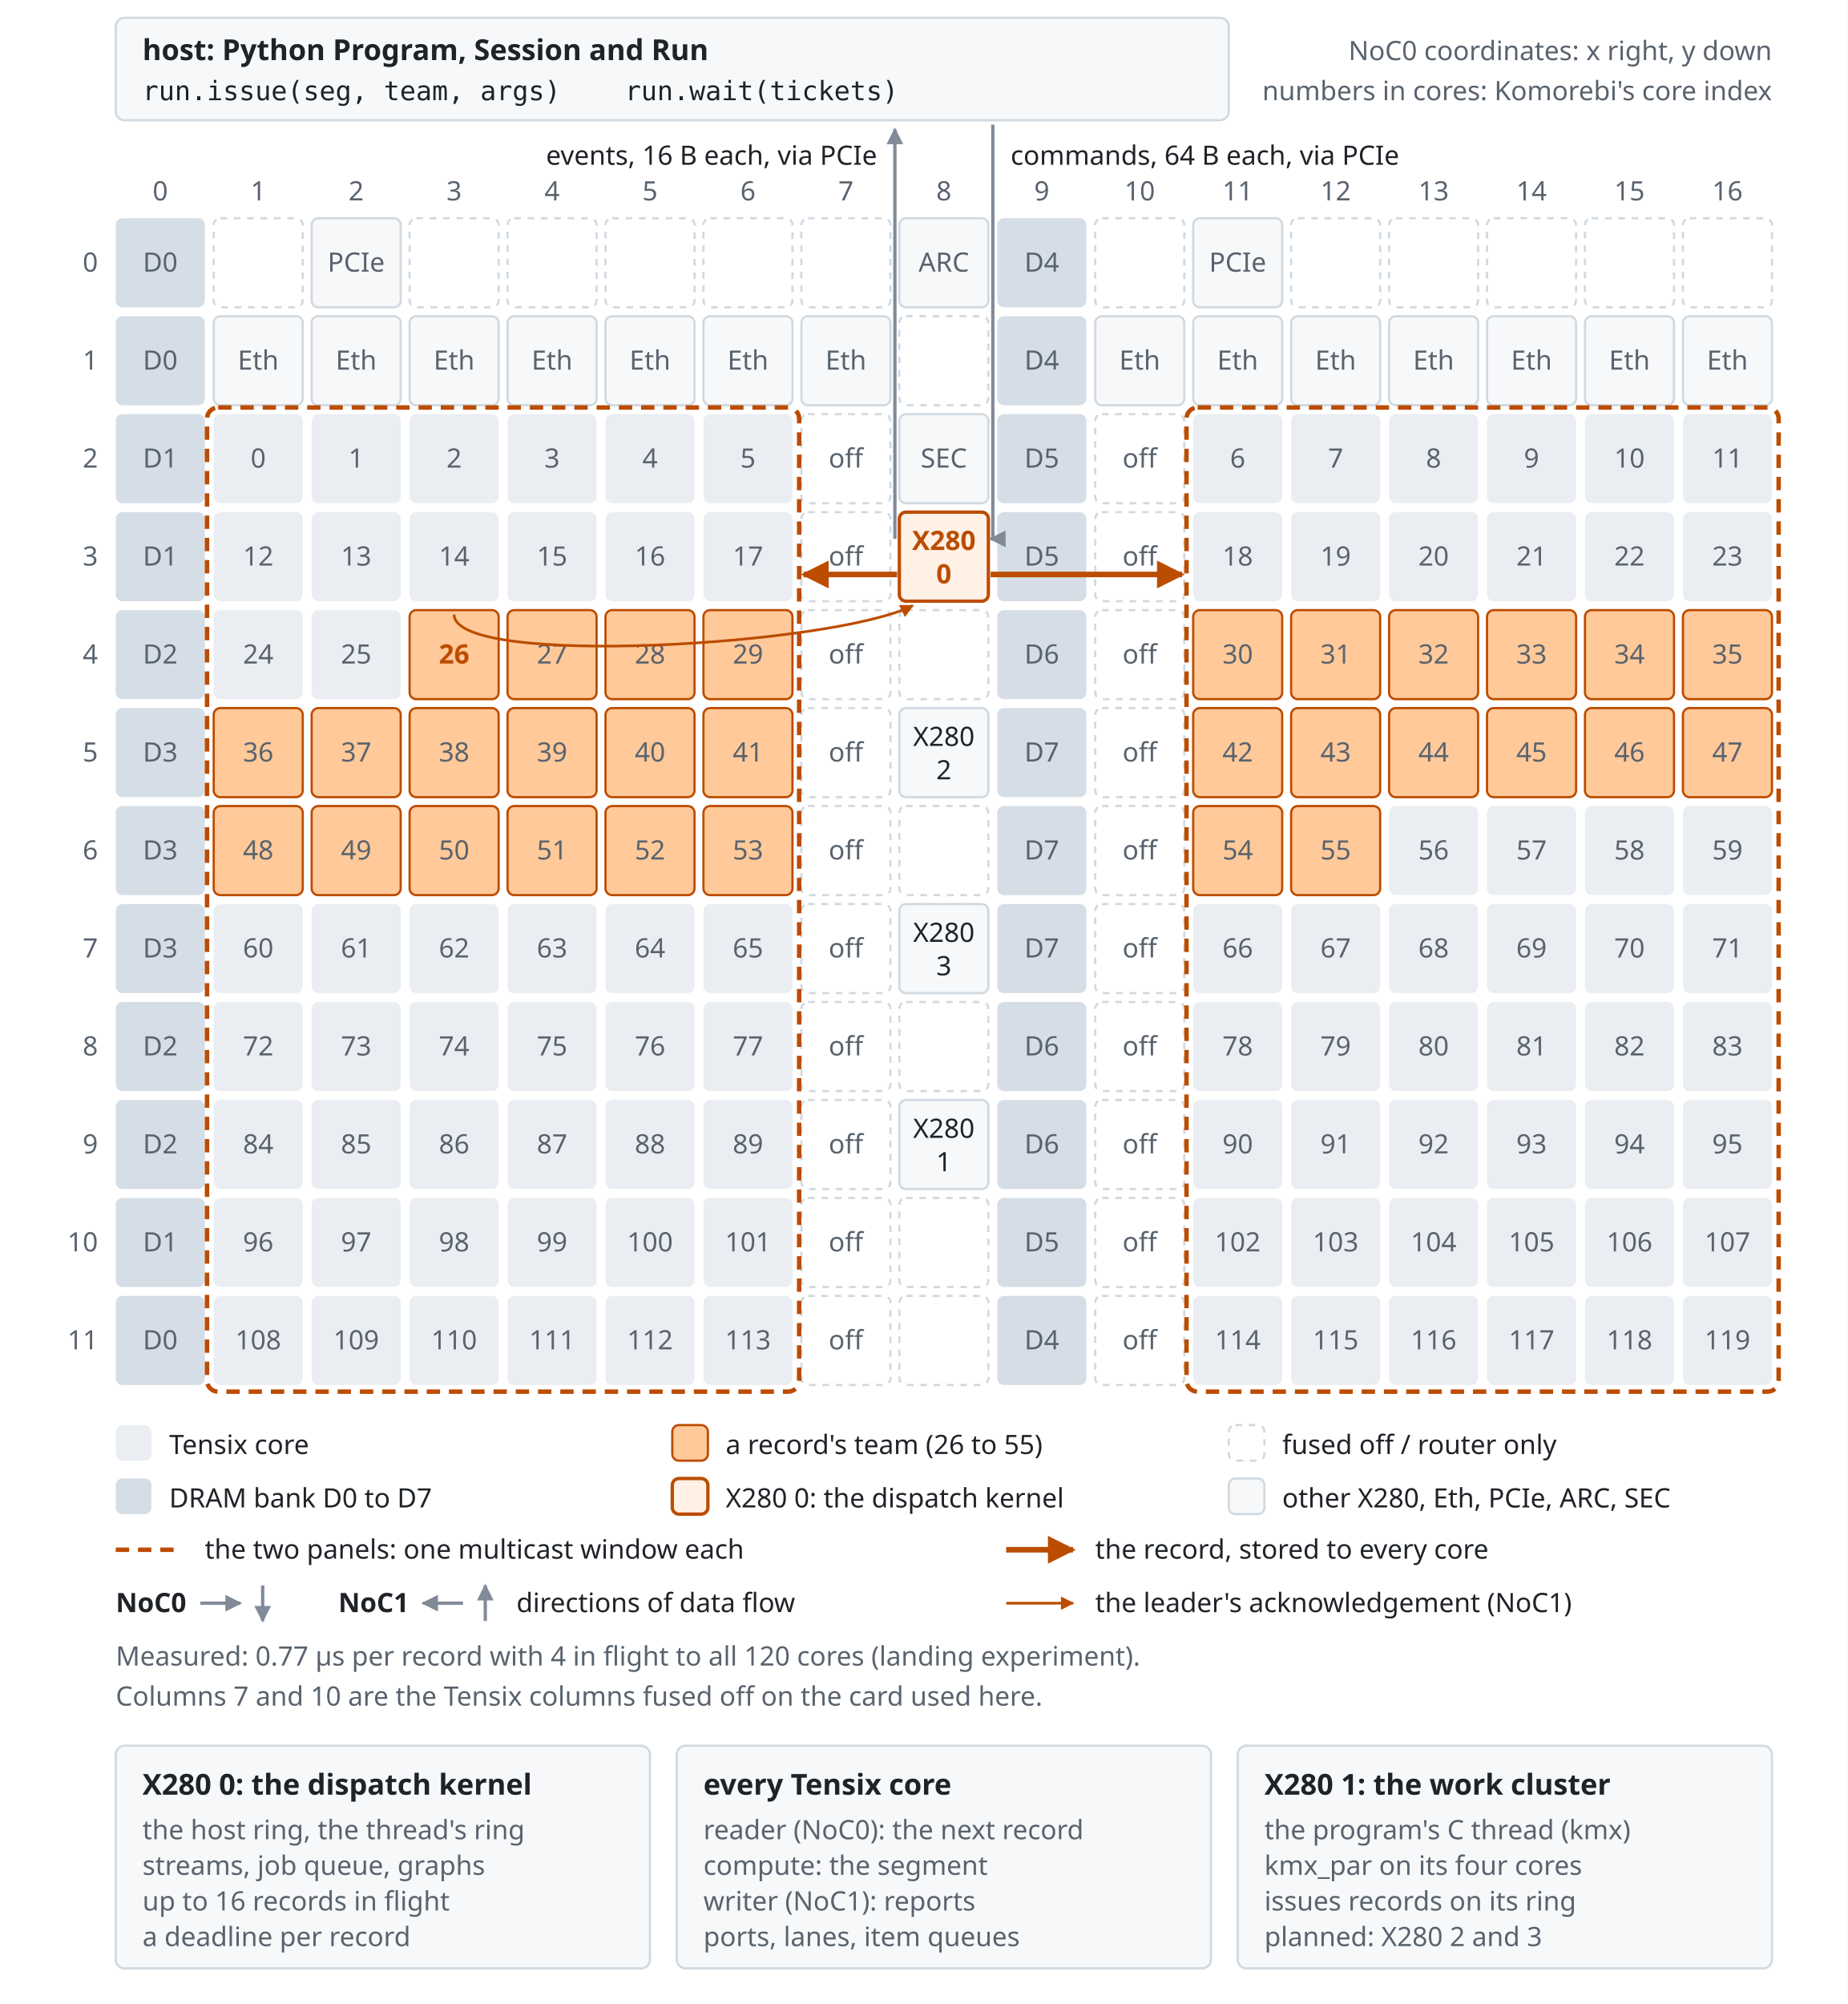
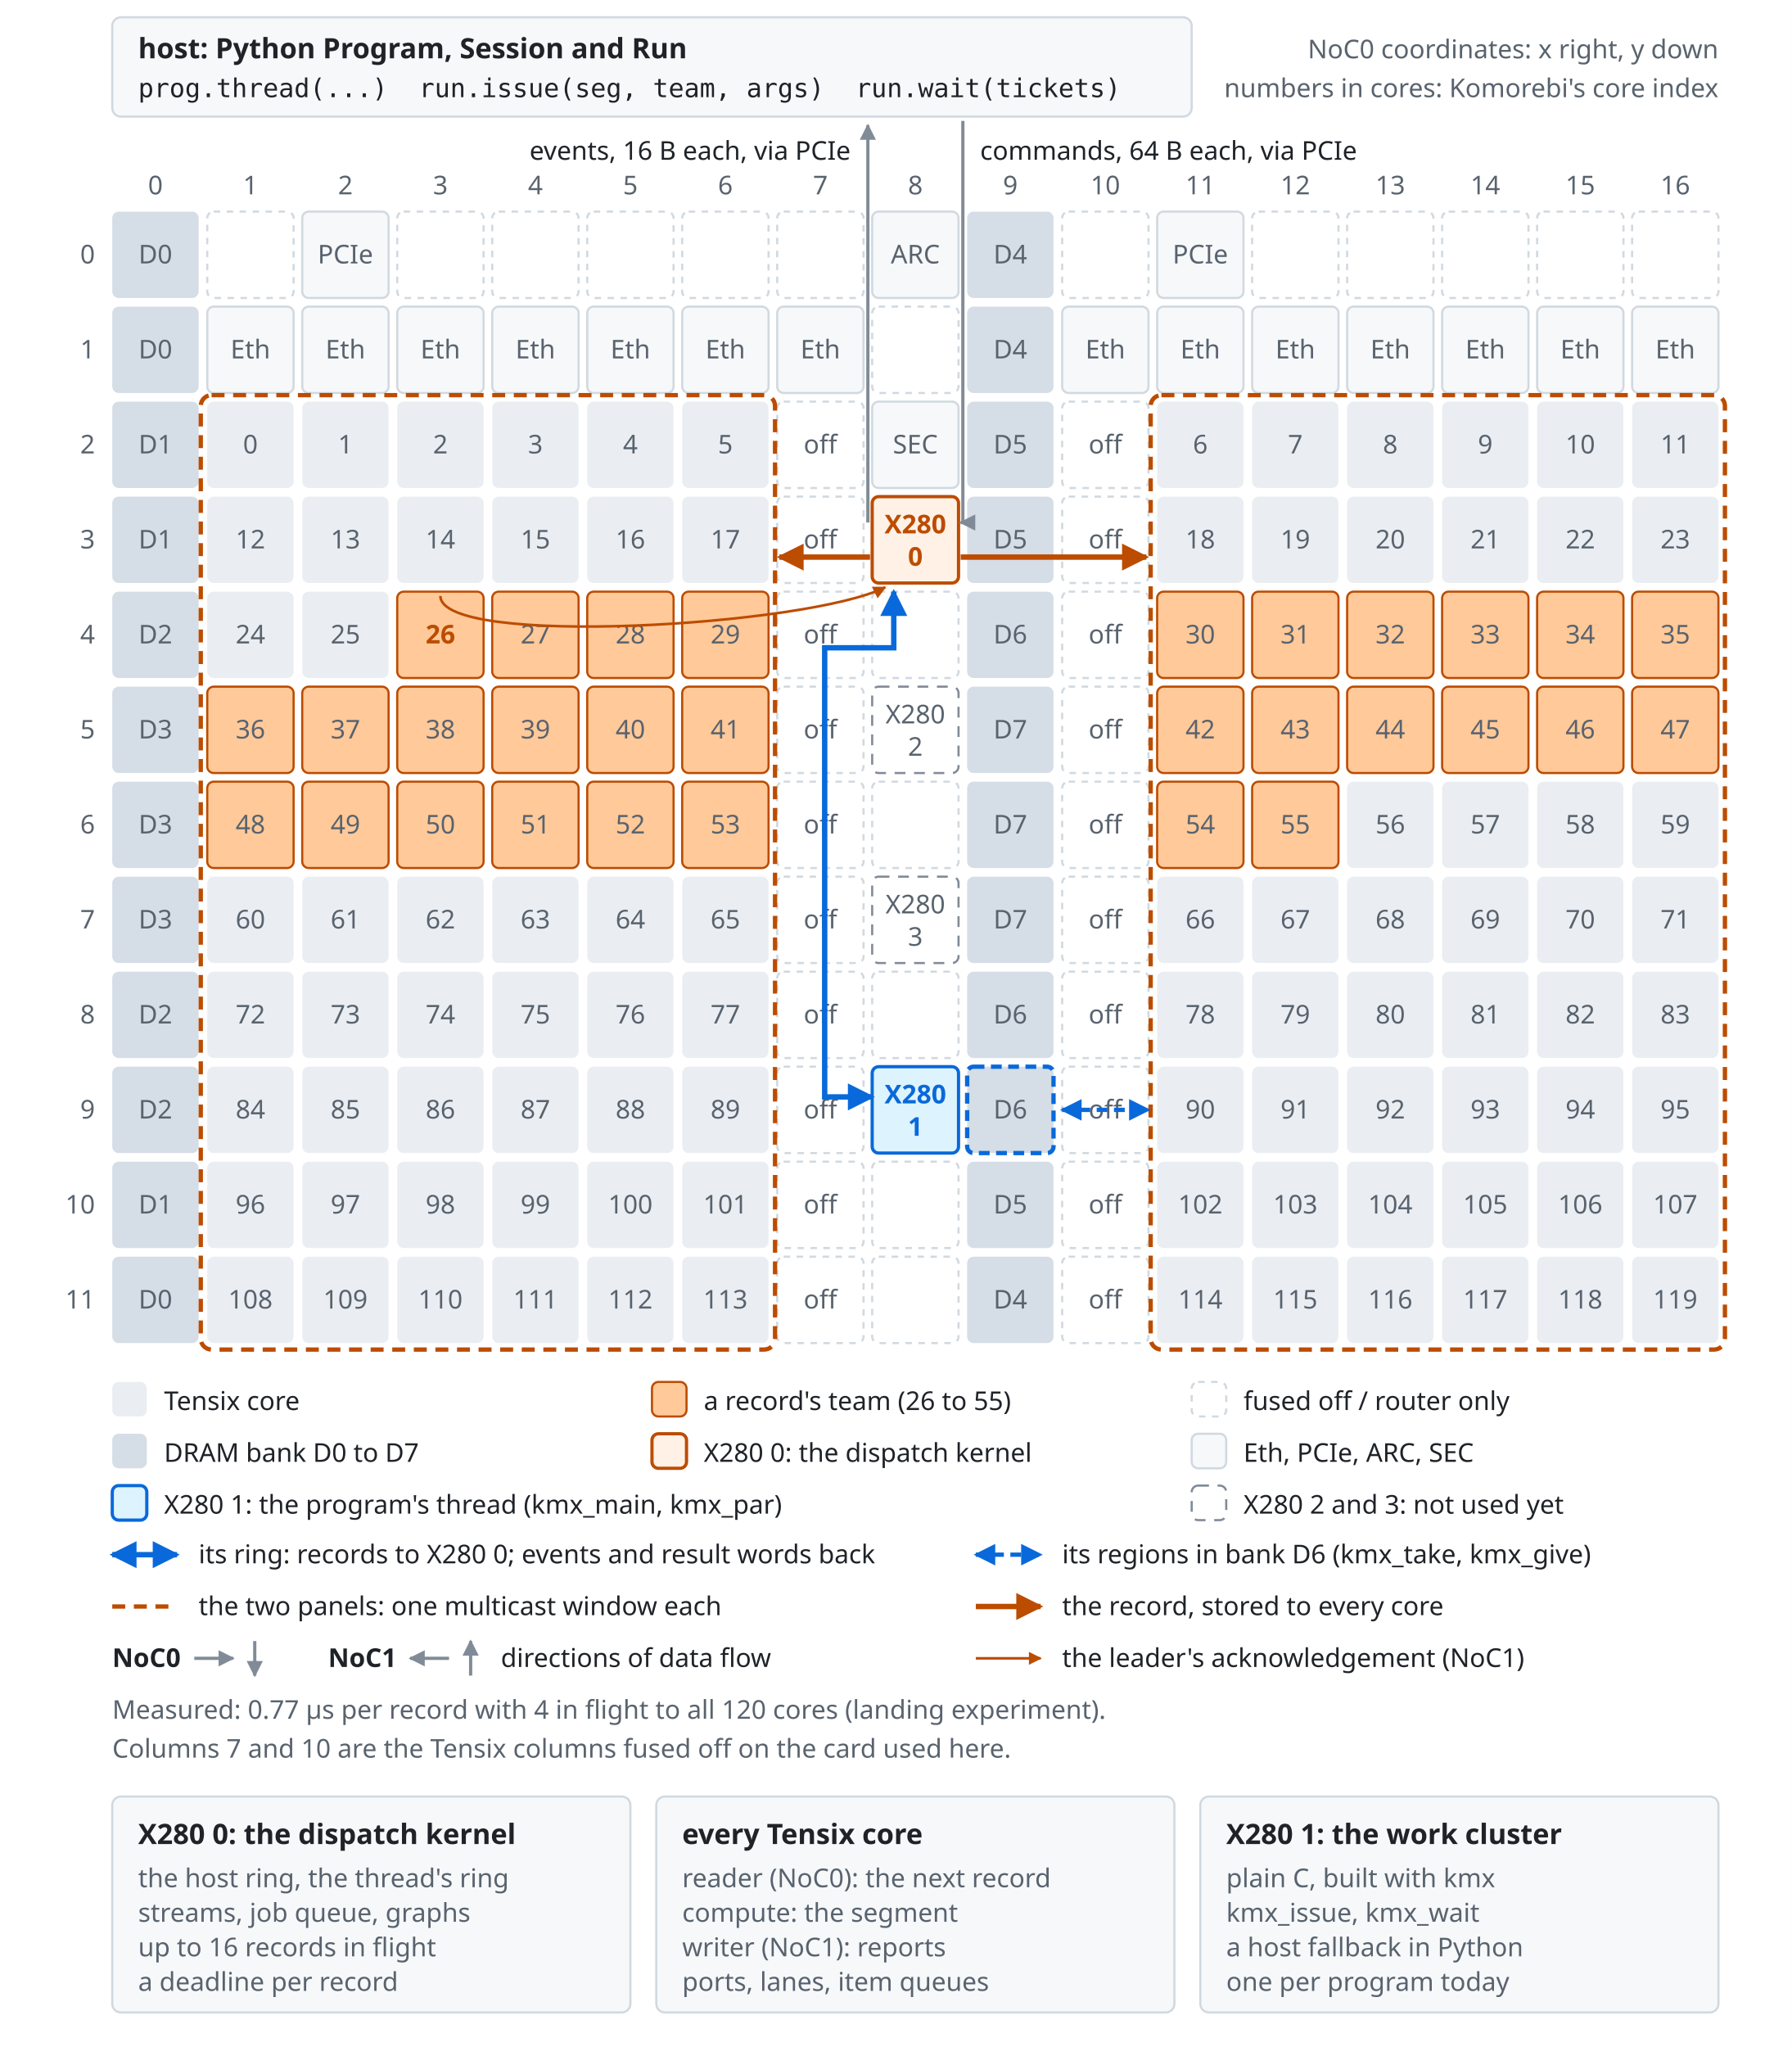
- <svg xmlns="http://www.w3.org/2000/svg" width="830" height="900" viewBox="0 0 830 900" role="img">
+ <svg xmlns="http://www.w3.org/2000/svg" width="830" height="948" viewBox="0 0 830 948" role="img">
  <style>
  text { font-family: -apple-system, 'Segoe UI', 'Noto Sans', Helvetica, Arial, sans-serif; font-size: 13px; fill: #1f2328; }
  .mono { font-family: ui-monospace, SFMono-Regular, Menlo, Consolas, 'DejaVu Sans Mono', monospace; }
  .b { font-weight: 600; }
  .h { font-size: 14px; font-weight: 600; }
  .m { fill: #59636e; }
  .a { fill: #bc4c00; }
  .s { font-size: 12px; }
  .box { fill: #f6f8fa; stroke: #d1d9e0; stroke-width: 1; }
  .plan { fill: none; stroke: #818b98; stroke-width: 1; stroke-dasharray: 5 4; }
  .dram { fill: #d5dde6; stroke: none; }
  .edge { fill: #f6f8fa; stroke: #d1d9e0; stroke-width: 1; }
  .off { fill: none; stroke: #d1d9e0; stroke-width: 1; stroke-dasharray: 3 3; }
  .hot { fill: #bc4c00; stroke: none; }
  .on { fill: #ffffff; }
  .cell { fill: #eaeef2; stroke: none; }
  .team { fill: #ffc999; stroke: #bc4c00; stroke-width: 1; }
  .abox { fill: #fff1e5; stroke: #bc4c00; stroke-width: 1.5; }
  .ln { stroke: #818b98; stroke-width: 1.5; fill: none; }
  .thin { stroke: #818b98; stroke-width: 1; fill: none; }
  .grid { stroke: #d1d9e0; stroke-width: 1; fill: none; }
  .al { stroke: #bc4c00; stroke-width: 2.5; fill: none; }
  .ad { stroke: #bc4c00; stroke-width: 2; fill: none; stroke-dasharray: 6 4; }
+   .wbox { fill: #ddf4ff; stroke: #0969da; stroke-width: 1.5; }
+   .w { fill: #0969da; }
+   .wl { stroke: #0969da; stroke-width: 2.5; fill: none; }
+   .wd { stroke: #0969da; stroke-width: 2; fill: none; stroke-dasharray: 5 3; }
  .athin { stroke: #bc4c00; stroke-width: 1.2; fill: none; }
</style>
  <defs>
    <marker id="ha" viewBox="0 0 10 10" refX="9" refY="5" markerWidth="5" markerHeight="5" orient="auto-start-reverse">
      <path d="M0,0 L10,5 L0,10 z" fill="#bc4c00" />
    </marker>
    <marker id="hl" viewBox="0 0 10 10" refX="9" refY="5" markerWidth="5" markerHeight="5" orient="auto-start-reverse">
      <path d="M0,0 L10,5 L0,10 z" fill="#818b98" />
    </marker>
+     <marker id="hw" viewBox="0 0 10 10" refX="9" refY="5" markerWidth="5" markerHeight="5" orient="auto-start-reverse">
+       <path d="M0,0 L10,5 L0,10 z" fill="#0969da" />
+     </marker>
  </defs>
-   <rect width="830" height="900" fill="#ffffff" />
+   <rect width="830" height="948" fill="#ffffff" />
  <rect x="52" y="8" width="500" height="46" rx="4" class="box" />
  <text x="64" y="27" class="b" xml:space="preserve">host: Python Program, Session and Run</text>
-   <text x="64" y="45" class="mono s" xml:space="preserve">run.issue(seg, team, args)    run.wait(tickets)</text>
+   <text x="64" y="45" class="mono s" xml:space="preserve">prog.thread(...)  run.issue(seg, team, args)  run.wait(tickets)</text>
  <text x="72" y="90" class="s m" text-anchor="middle" xml:space="preserve">0</text>
  <text x="116" y="90" class="s m" text-anchor="middle" xml:space="preserve">1</text>
  <text x="160" y="90" class="s m" text-anchor="middle" xml:space="preserve">2</text>
  <text x="204" y="90" class="s m" text-anchor="middle" xml:space="preserve">3</text>
  <text x="248" y="90" class="s m" text-anchor="middle" xml:space="preserve">4</text>
  <text x="292" y="90" class="s m" text-anchor="middle" xml:space="preserve">5</text>
  <text x="336" y="90" class="s m" text-anchor="middle" xml:space="preserve">6</text>
  <text x="380" y="90" class="s m" text-anchor="middle" xml:space="preserve">7</text>
  <text x="424" y="90" class="s m" text-anchor="middle" xml:space="preserve">8</text>
  <text x="468" y="90" class="s m" text-anchor="middle" xml:space="preserve">9</text>
  <text x="512" y="90" class="s m" text-anchor="middle" xml:space="preserve">10</text>
  <text x="556" y="90" class="s m" text-anchor="middle" xml:space="preserve">11</text>
  <text x="600" y="90" class="s m" text-anchor="middle" xml:space="preserve">12</text>
  <text x="644" y="90" class="s m" text-anchor="middle" xml:space="preserve">13</text>
  <text x="688" y="90" class="s m" text-anchor="middle" xml:space="preserve">14</text>
  <text x="732" y="90" class="s m" text-anchor="middle" xml:space="preserve">15</text>
  <text x="776" y="90" class="s m" text-anchor="middle" xml:space="preserve">16</text>
  <text x="44" y="122" class="s m" text-anchor="end" xml:space="preserve">0</text>
  <text x="44" y="166" class="s m" text-anchor="end" xml:space="preserve">1</text>
  <text x="44" y="210" class="s m" text-anchor="end" xml:space="preserve">2</text>
  <text x="44" y="254" class="s m" text-anchor="end" xml:space="preserve">3</text>
  <text x="44" y="298" class="s m" text-anchor="end" xml:space="preserve">4</text>
  <text x="44" y="342" class="s m" text-anchor="end" xml:space="preserve">5</text>
  <text x="44" y="386" class="s m" text-anchor="end" xml:space="preserve">6</text>
  <text x="44" y="430" class="s m" text-anchor="end" xml:space="preserve">7</text>
  <text x="44" y="474" class="s m" text-anchor="end" xml:space="preserve">8</text>
  <text x="44" y="518" class="s m" text-anchor="end" xml:space="preserve">9</text>
  <text x="44" y="562" class="s m" text-anchor="end" xml:space="preserve">10</text>
  <text x="44" y="606" class="s m" text-anchor="end" xml:space="preserve">11</text>
  <text x="796" y="27" class="s m" text-anchor="end" xml:space="preserve">NoC0 coordinates: x right, y down</text>
  <text x="796" y="45" class="s m" text-anchor="end" xml:space="preserve">numbers in cores: Komorebi's core index</text>
  <rect x="52" y="98" width="40" height="40" rx="3" class="dram" />
  <text x="72" y="122" class="s m" text-anchor="middle" xml:space="preserve">D0</text>
  <rect x="96" y="98" width="40" height="40" rx="3" class="off" />
  <rect x="140" y="98" width="40" height="40" rx="3" class="edge" />
  <text x="160" y="122" class="s m" text-anchor="middle" xml:space="preserve">PCIe</text>
  <rect x="184" y="98" width="40" height="40" rx="3" class="off" />
  <rect x="228" y="98" width="40" height="40" rx="3" class="off" />
  <rect x="272" y="98" width="40" height="40" rx="3" class="off" />
  <rect x="316" y="98" width="40" height="40" rx="3" class="off" />
  <rect x="360" y="98" width="40" height="40" rx="3" class="off" />
  <rect x="404" y="98" width="40" height="40" rx="3" class="edge" />
  <text x="424" y="122" class="s m" text-anchor="middle" xml:space="preserve">ARC</text>
  <rect x="448" y="98" width="40" height="40" rx="3" class="dram" />
  <text x="468" y="122" class="s m" text-anchor="middle" xml:space="preserve">D4</text>
  <rect x="492" y="98" width="40" height="40" rx="3" class="off" />
  <rect x="536" y="98" width="40" height="40" rx="3" class="edge" />
  <text x="556" y="122" class="s m" text-anchor="middle" xml:space="preserve">PCIe</text>
  <rect x="580" y="98" width="40" height="40" rx="3" class="off" />
  <rect x="624" y="98" width="40" height="40" rx="3" class="off" />
  <rect x="668" y="98" width="40" height="40" rx="3" class="off" />
  <rect x="712" y="98" width="40" height="40" rx="3" class="off" />
  <rect x="756" y="98" width="40" height="40" rx="3" class="off" />
  <rect x="52" y="142" width="40" height="40" rx="3" class="dram" />
  <text x="72" y="166" class="s m" text-anchor="middle" xml:space="preserve">D0</text>
  <rect x="96" y="142" width="40" height="40" rx="3" class="edge" />
  <text x="116" y="166" class="s m" text-anchor="middle" xml:space="preserve">Eth</text>
  <rect x="140" y="142" width="40" height="40" rx="3" class="edge" />
  <text x="160" y="166" class="s m" text-anchor="middle" xml:space="preserve">Eth</text>
  <rect x="184" y="142" width="40" height="40" rx="3" class="edge" />
  <text x="204" y="166" class="s m" text-anchor="middle" xml:space="preserve">Eth</text>
  <rect x="228" y="142" width="40" height="40" rx="3" class="edge" />
  <text x="248" y="166" class="s m" text-anchor="middle" xml:space="preserve">Eth</text>
  <rect x="272" y="142" width="40" height="40" rx="3" class="edge" />
  <text x="292" y="166" class="s m" text-anchor="middle" xml:space="preserve">Eth</text>
  <rect x="316" y="142" width="40" height="40" rx="3" class="edge" />
  <text x="336" y="166" class="s m" text-anchor="middle" xml:space="preserve">Eth</text>
  <rect x="360" y="142" width="40" height="40" rx="3" class="edge" />
  <text x="380" y="166" class="s m" text-anchor="middle" xml:space="preserve">Eth</text>
  <rect x="404" y="142" width="40" height="40" rx="3" class="off" />
  <rect x="448" y="142" width="40" height="40" rx="3" class="dram" />
  <text x="468" y="166" class="s m" text-anchor="middle" xml:space="preserve">D4</text>
  <rect x="492" y="142" width="40" height="40" rx="3" class="edge" />
  <text x="512" y="166" class="s m" text-anchor="middle" xml:space="preserve">Eth</text>
  <rect x="536" y="142" width="40" height="40" rx="3" class="edge" />
  <text x="556" y="166" class="s m" text-anchor="middle" xml:space="preserve">Eth</text>
  <rect x="580" y="142" width="40" height="40" rx="3" class="edge" />
  <text x="600" y="166" class="s m" text-anchor="middle" xml:space="preserve">Eth</text>
  <rect x="624" y="142" width="40" height="40" rx="3" class="edge" />
  <text x="644" y="166" class="s m" text-anchor="middle" xml:space="preserve">Eth</text>
  <rect x="668" y="142" width="40" height="40" rx="3" class="edge" />
  <text x="688" y="166" class="s m" text-anchor="middle" xml:space="preserve">Eth</text>
  <rect x="712" y="142" width="40" height="40" rx="3" class="edge" />
  <text x="732" y="166" class="s m" text-anchor="middle" xml:space="preserve">Eth</text>
  <rect x="756" y="142" width="40" height="40" rx="3" class="edge" />
  <text x="776" y="166" class="s m" text-anchor="middle" xml:space="preserve">Eth</text>
  <rect x="52" y="186" width="40" height="40" rx="3" class="dram" />
  <text x="72" y="210" class="s m" text-anchor="middle" xml:space="preserve">D1</text>
  <rect x="96" y="186" width="40" height="40" rx="3" class="cell" />
  <text x="116" y="210" class="s m" text-anchor="middle" xml:space="preserve">0</text>
  <rect x="140" y="186" width="40" height="40" rx="3" class="cell" />
  <text x="160" y="210" class="s m" text-anchor="middle" xml:space="preserve">1</text>
  <rect x="184" y="186" width="40" height="40" rx="3" class="cell" />
  <text x="204" y="210" class="s m" text-anchor="middle" xml:space="preserve">2</text>
  <rect x="228" y="186" width="40" height="40" rx="3" class="cell" />
  <text x="248" y="210" class="s m" text-anchor="middle" xml:space="preserve">3</text>
  <rect x="272" y="186" width="40" height="40" rx="3" class="cell" />
  <text x="292" y="210" class="s m" text-anchor="middle" xml:space="preserve">4</text>
  <rect x="316" y="186" width="40" height="40" rx="3" class="cell" />
  <text x="336" y="210" class="s m" text-anchor="middle" xml:space="preserve">5</text>
  <rect x="360" y="186" width="40" height="40" rx="3" class="off" />
  <text x="380" y="210" class="s m" text-anchor="middle" xml:space="preserve">off</text>
  <rect x="404" y="186" width="40" height="40" rx="3" class="edge" />
  <text x="424" y="210" class="s m" text-anchor="middle" xml:space="preserve">SEC</text>
  <rect x="448" y="186" width="40" height="40" rx="3" class="dram" />
  <text x="468" y="210" class="s m" text-anchor="middle" xml:space="preserve">D5</text>
  <rect x="492" y="186" width="40" height="40" rx="3" class="off" />
  <text x="512" y="210" class="s m" text-anchor="middle" xml:space="preserve">off</text>
  <rect x="536" y="186" width="40" height="40" rx="3" class="cell" />
  <text x="556" y="210" class="s m" text-anchor="middle" xml:space="preserve">6</text>
  <rect x="580" y="186" width="40" height="40" rx="3" class="cell" />
  <text x="600" y="210" class="s m" text-anchor="middle" xml:space="preserve">7</text>
  <rect x="624" y="186" width="40" height="40" rx="3" class="cell" />
  <text x="644" y="210" class="s m" text-anchor="middle" xml:space="preserve">8</text>
  <rect x="668" y="186" width="40" height="40" rx="3" class="cell" />
  <text x="688" y="210" class="s m" text-anchor="middle" xml:space="preserve">9</text>
  <rect x="712" y="186" width="40" height="40" rx="3" class="cell" />
  <text x="732" y="210" class="s m" text-anchor="middle" xml:space="preserve">10</text>
  <rect x="756" y="186" width="40" height="40" rx="3" class="cell" />
  <text x="776" y="210" class="s m" text-anchor="middle" xml:space="preserve">11</text>
  <rect x="52" y="230" width="40" height="40" rx="3" class="dram" />
  <text x="72" y="254" class="s m" text-anchor="middle" xml:space="preserve">D1</text>
  <rect x="96" y="230" width="40" height="40" rx="3" class="cell" />
  <text x="116" y="254" class="s m" text-anchor="middle" xml:space="preserve">12</text>
  <rect x="140" y="230" width="40" height="40" rx="3" class="cell" />
  <text x="160" y="254" class="s m" text-anchor="middle" xml:space="preserve">13</text>
  <rect x="184" y="230" width="40" height="40" rx="3" class="cell" />
  <text x="204" y="254" class="s m" text-anchor="middle" xml:space="preserve">14</text>
  <rect x="228" y="230" width="40" height="40" rx="3" class="cell" />
  <text x="248" y="254" class="s m" text-anchor="middle" xml:space="preserve">15</text>
  <rect x="272" y="230" width="40" height="40" rx="3" class="cell" />
  <text x="292" y="254" class="s m" text-anchor="middle" xml:space="preserve">16</text>
  <rect x="316" y="230" width="40" height="40" rx="3" class="cell" />
  <text x="336" y="254" class="s m" text-anchor="middle" xml:space="preserve">17</text>
  <rect x="360" y="230" width="40" height="40" rx="3" class="off" />
  <text x="380" y="254" class="s m" text-anchor="middle" xml:space="preserve">off</text>
  <rect x="404" y="230" width="40" height="40" rx="3" class="abox" />
  <text x="424" y="247" class="s b a" text-anchor="middle" xml:space="preserve">X280</text>
  <text x="424" y="262" class="s b a" text-anchor="middle" xml:space="preserve">0</text>
  <rect x="448" y="230" width="40" height="40" rx="3" class="dram" />
  <text x="468" y="254" class="s m" text-anchor="middle" xml:space="preserve">D5</text>
  <rect x="492" y="230" width="40" height="40" rx="3" class="off" />
  <text x="512" y="254" class="s m" text-anchor="middle" xml:space="preserve">off</text>
  <rect x="536" y="230" width="40" height="40" rx="3" class="cell" />
  <text x="556" y="254" class="s m" text-anchor="middle" xml:space="preserve">18</text>
  <rect x="580" y="230" width="40" height="40" rx="3" class="cell" />
  <text x="600" y="254" class="s m" text-anchor="middle" xml:space="preserve">19</text>
  <rect x="624" y="230" width="40" height="40" rx="3" class="cell" />
  <text x="644" y="254" class="s m" text-anchor="middle" xml:space="preserve">20</text>
  <rect x="668" y="230" width="40" height="40" rx="3" class="cell" />
  <text x="688" y="254" class="s m" text-anchor="middle" xml:space="preserve">21</text>
  <rect x="712" y="230" width="40" height="40" rx="3" class="cell" />
  <text x="732" y="254" class="s m" text-anchor="middle" xml:space="preserve">22</text>
  <rect x="756" y="230" width="40" height="40" rx="3" class="cell" />
  <text x="776" y="254" class="s m" text-anchor="middle" xml:space="preserve">23</text>
  <rect x="52" y="274" width="40" height="40" rx="3" class="dram" />
  <text x="72" y="298" class="s m" text-anchor="middle" xml:space="preserve">D2</text>
  <rect x="96" y="274" width="40" height="40" rx="3" class="cell" />
  <text x="116" y="298" class="s m" text-anchor="middle" xml:space="preserve">24</text>
  <rect x="140" y="274" width="40" height="40" rx="3" class="cell" />
  <text x="160" y="298" class="s m" text-anchor="middle" xml:space="preserve">25</text>
  <rect x="184" y="274" width="40" height="40" rx="3" class="team" />
  <text x="204" y="298" class="s b a" text-anchor="middle" xml:space="preserve">26</text>
  <rect x="228" y="274" width="40" height="40" rx="3" class="team" />
  <text x="248" y="298" class="s m" text-anchor="middle" xml:space="preserve">27</text>
  <rect x="272" y="274" width="40" height="40" rx="3" class="team" />
  <text x="292" y="298" class="s m" text-anchor="middle" xml:space="preserve">28</text>
  <rect x="316" y="274" width="40" height="40" rx="3" class="team" />
  <text x="336" y="298" class="s m" text-anchor="middle" xml:space="preserve">29</text>
  <rect x="360" y="274" width="40" height="40" rx="3" class="off" />
  <text x="380" y="298" class="s m" text-anchor="middle" xml:space="preserve">off</text>
  <rect x="404" y="274" width="40" height="40" rx="3" class="off" />
  <rect x="448" y="274" width="40" height="40" rx="3" class="dram" />
  <text x="468" y="298" class="s m" text-anchor="middle" xml:space="preserve">D6</text>
  <rect x="492" y="274" width="40" height="40" rx="3" class="off" />
  <text x="512" y="298" class="s m" text-anchor="middle" xml:space="preserve">off</text>
  <rect x="536" y="274" width="40" height="40" rx="3" class="team" />
  <text x="556" y="298" class="s m" text-anchor="middle" xml:space="preserve">30</text>
  <rect x="580" y="274" width="40" height="40" rx="3" class="team" />
  <text x="600" y="298" class="s m" text-anchor="middle" xml:space="preserve">31</text>
  <rect x="624" y="274" width="40" height="40" rx="3" class="team" />
  <text x="644" y="298" class="s m" text-anchor="middle" xml:space="preserve">32</text>
  <rect x="668" y="274" width="40" height="40" rx="3" class="team" />
  <text x="688" y="298" class="s m" text-anchor="middle" xml:space="preserve">33</text>
  <rect x="712" y="274" width="40" height="40" rx="3" class="team" />
  <text x="732" y="298" class="s m" text-anchor="middle" xml:space="preserve">34</text>
  <rect x="756" y="274" width="40" height="40" rx="3" class="team" />
  <text x="776" y="298" class="s m" text-anchor="middle" xml:space="preserve">35</text>
  <rect x="52" y="318" width="40" height="40" rx="3" class="dram" />
  <text x="72" y="342" class="s m" text-anchor="middle" xml:space="preserve">D3</text>
  <rect x="96" y="318" width="40" height="40" rx="3" class="team" />
  <text x="116" y="342" class="s m" text-anchor="middle" xml:space="preserve">36</text>
  <rect x="140" y="318" width="40" height="40" rx="3" class="team" />
  <text x="160" y="342" class="s m" text-anchor="middle" xml:space="preserve">37</text>
  <rect x="184" y="318" width="40" height="40" rx="3" class="team" />
  <text x="204" y="342" class="s m" text-anchor="middle" xml:space="preserve">38</text>
  <rect x="228" y="318" width="40" height="40" rx="3" class="team" />
  <text x="248" y="342" class="s m" text-anchor="middle" xml:space="preserve">39</text>
  <rect x="272" y="318" width="40" height="40" rx="3" class="team" />
  <text x="292" y="342" class="s m" text-anchor="middle" xml:space="preserve">40</text>
  <rect x="316" y="318" width="40" height="40" rx="3" class="team" />
  <text x="336" y="342" class="s m" text-anchor="middle" xml:space="preserve">41</text>
  <rect x="360" y="318" width="40" height="40" rx="3" class="off" />
  <text x="380" y="342" class="s m" text-anchor="middle" xml:space="preserve">off</text>
-   <rect x="404" y="318" width="40" height="40" rx="3" class="edge" />
-   <text x="424" y="335" class="s" text-anchor="middle" xml:space="preserve">X280</text>
-   <text x="424" y="350" class="s" text-anchor="middle" xml:space="preserve">2</text>
+   <rect x="404" y="318" width="40" height="40" rx="3" class="plan" />
+   <text x="424" y="335" class="s m" text-anchor="middle" xml:space="preserve">X280</text>
+   <text x="424" y="350" class="s m" text-anchor="middle" xml:space="preserve">2</text>
  <rect x="448" y="318" width="40" height="40" rx="3" class="dram" />
  <text x="468" y="342" class="s m" text-anchor="middle" xml:space="preserve">D7</text>
  <rect x="492" y="318" width="40" height="40" rx="3" class="off" />
  <text x="512" y="342" class="s m" text-anchor="middle" xml:space="preserve">off</text>
  <rect x="536" y="318" width="40" height="40" rx="3" class="team" />
  <text x="556" y="342" class="s m" text-anchor="middle" xml:space="preserve">42</text>
  <rect x="580" y="318" width="40" height="40" rx="3" class="team" />
  <text x="600" y="342" class="s m" text-anchor="middle" xml:space="preserve">43</text>
  <rect x="624" y="318" width="40" height="40" rx="3" class="team" />
  <text x="644" y="342" class="s m" text-anchor="middle" xml:space="preserve">44</text>
  <rect x="668" y="318" width="40" height="40" rx="3" class="team" />
  <text x="688" y="342" class="s m" text-anchor="middle" xml:space="preserve">45</text>
  <rect x="712" y="318" width="40" height="40" rx="3" class="team" />
  <text x="732" y="342" class="s m" text-anchor="middle" xml:space="preserve">46</text>
  <rect x="756" y="318" width="40" height="40" rx="3" class="team" />
  <text x="776" y="342" class="s m" text-anchor="middle" xml:space="preserve">47</text>
  <rect x="52" y="362" width="40" height="40" rx="3" class="dram" />
  <text x="72" y="386" class="s m" text-anchor="middle" xml:space="preserve">D3</text>
  <rect x="96" y="362" width="40" height="40" rx="3" class="team" />
  <text x="116" y="386" class="s m" text-anchor="middle" xml:space="preserve">48</text>
  <rect x="140" y="362" width="40" height="40" rx="3" class="team" />
  <text x="160" y="386" class="s m" text-anchor="middle" xml:space="preserve">49</text>
  <rect x="184" y="362" width="40" height="40" rx="3" class="team" />
  <text x="204" y="386" class="s m" text-anchor="middle" xml:space="preserve">50</text>
  <rect x="228" y="362" width="40" height="40" rx="3" class="team" />
  <text x="248" y="386" class="s m" text-anchor="middle" xml:space="preserve">51</text>
  <rect x="272" y="362" width="40" height="40" rx="3" class="team" />
  <text x="292" y="386" class="s m" text-anchor="middle" xml:space="preserve">52</text>
  <rect x="316" y="362" width="40" height="40" rx="3" class="team" />
  <text x="336" y="386" class="s m" text-anchor="middle" xml:space="preserve">53</text>
  <rect x="360" y="362" width="40" height="40" rx="3" class="off" />
  <text x="380" y="386" class="s m" text-anchor="middle" xml:space="preserve">off</text>
  <rect x="404" y="362" width="40" height="40" rx="3" class="off" />
  <rect x="448" y="362" width="40" height="40" rx="3" class="dram" />
  <text x="468" y="386" class="s m" text-anchor="middle" xml:space="preserve">D7</text>
  <rect x="492" y="362" width="40" height="40" rx="3" class="off" />
  <text x="512" y="386" class="s m" text-anchor="middle" xml:space="preserve">off</text>
  <rect x="536" y="362" width="40" height="40" rx="3" class="team" />
  <text x="556" y="386" class="s m" text-anchor="middle" xml:space="preserve">54</text>
  <rect x="580" y="362" width="40" height="40" rx="3" class="team" />
  <text x="600" y="386" class="s m" text-anchor="middle" xml:space="preserve">55</text>
  <rect x="624" y="362" width="40" height="40" rx="3" class="cell" />
  <text x="644" y="386" class="s m" text-anchor="middle" xml:space="preserve">56</text>
  <rect x="668" y="362" width="40" height="40" rx="3" class="cell" />
  <text x="688" y="386" class="s m" text-anchor="middle" xml:space="preserve">57</text>
  <rect x="712" y="362" width="40" height="40" rx="3" class="cell" />
  <text x="732" y="386" class="s m" text-anchor="middle" xml:space="preserve">58</text>
  <rect x="756" y="362" width="40" height="40" rx="3" class="cell" />
  <text x="776" y="386" class="s m" text-anchor="middle" xml:space="preserve">59</text>
  <rect x="52" y="406" width="40" height="40" rx="3" class="dram" />
  <text x="72" y="430" class="s m" text-anchor="middle" xml:space="preserve">D3</text>
  <rect x="96" y="406" width="40" height="40" rx="3" class="cell" />
  <text x="116" y="430" class="s m" text-anchor="middle" xml:space="preserve">60</text>
  <rect x="140" y="406" width="40" height="40" rx="3" class="cell" />
  <text x="160" y="430" class="s m" text-anchor="middle" xml:space="preserve">61</text>
  <rect x="184" y="406" width="40" height="40" rx="3" class="cell" />
  <text x="204" y="430" class="s m" text-anchor="middle" xml:space="preserve">62</text>
  <rect x="228" y="406" width="40" height="40" rx="3" class="cell" />
  <text x="248" y="430" class="s m" text-anchor="middle" xml:space="preserve">63</text>
  <rect x="272" y="406" width="40" height="40" rx="3" class="cell" />
  <text x="292" y="430" class="s m" text-anchor="middle" xml:space="preserve">64</text>
  <rect x="316" y="406" width="40" height="40" rx="3" class="cell" />
  <text x="336" y="430" class="s m" text-anchor="middle" xml:space="preserve">65</text>
  <rect x="360" y="406" width="40" height="40" rx="3" class="off" />
  <text x="380" y="430" class="s m" text-anchor="middle" xml:space="preserve">off</text>
-   <rect x="404" y="406" width="40" height="40" rx="3" class="edge" />
-   <text x="424" y="423" class="s" text-anchor="middle" xml:space="preserve">X280</text>
-   <text x="424" y="438" class="s" text-anchor="middle" xml:space="preserve">3</text>
+   <rect x="404" y="406" width="40" height="40" rx="3" class="plan" />
+   <text x="424" y="423" class="s m" text-anchor="middle" xml:space="preserve">X280</text>
+   <text x="424" y="438" class="s m" text-anchor="middle" xml:space="preserve">3</text>
  <rect x="448" y="406" width="40" height="40" rx="3" class="dram" />
  <text x="468" y="430" class="s m" text-anchor="middle" xml:space="preserve">D7</text>
  <rect x="492" y="406" width="40" height="40" rx="3" class="off" />
  <text x="512" y="430" class="s m" text-anchor="middle" xml:space="preserve">off</text>
  <rect x="536" y="406" width="40" height="40" rx="3" class="cell" />
  <text x="556" y="430" class="s m" text-anchor="middle" xml:space="preserve">66</text>
  <rect x="580" y="406" width="40" height="40" rx="3" class="cell" />
  <text x="600" y="430" class="s m" text-anchor="middle" xml:space="preserve">67</text>
  <rect x="624" y="406" width="40" height="40" rx="3" class="cell" />
  <text x="644" y="430" class="s m" text-anchor="middle" xml:space="preserve">68</text>
  <rect x="668" y="406" width="40" height="40" rx="3" class="cell" />
  <text x="688" y="430" class="s m" text-anchor="middle" xml:space="preserve">69</text>
  <rect x="712" y="406" width="40" height="40" rx="3" class="cell" />
  <text x="732" y="430" class="s m" text-anchor="middle" xml:space="preserve">70</text>
  <rect x="756" y="406" width="40" height="40" rx="3" class="cell" />
  <text x="776" y="430" class="s m" text-anchor="middle" xml:space="preserve">71</text>
  <rect x="52" y="450" width="40" height="40" rx="3" class="dram" />
  <text x="72" y="474" class="s m" text-anchor="middle" xml:space="preserve">D2</text>
  <rect x="96" y="450" width="40" height="40" rx="3" class="cell" />
  <text x="116" y="474" class="s m" text-anchor="middle" xml:space="preserve">72</text>
  <rect x="140" y="450" width="40" height="40" rx="3" class="cell" />
  <text x="160" y="474" class="s m" text-anchor="middle" xml:space="preserve">73</text>
  <rect x="184" y="450" width="40" height="40" rx="3" class="cell" />
  <text x="204" y="474" class="s m" text-anchor="middle" xml:space="preserve">74</text>
  <rect x="228" y="450" width="40" height="40" rx="3" class="cell" />
  <text x="248" y="474" class="s m" text-anchor="middle" xml:space="preserve">75</text>
  <rect x="272" y="450" width="40" height="40" rx="3" class="cell" />
  <text x="292" y="474" class="s m" text-anchor="middle" xml:space="preserve">76</text>
  <rect x="316" y="450" width="40" height="40" rx="3" class="cell" />
  <text x="336" y="474" class="s m" text-anchor="middle" xml:space="preserve">77</text>
  <rect x="360" y="450" width="40" height="40" rx="3" class="off" />
  <text x="380" y="474" class="s m" text-anchor="middle" xml:space="preserve">off</text>
  <rect x="404" y="450" width="40" height="40" rx="3" class="off" />
  <rect x="448" y="450" width="40" height="40" rx="3" class="dram" />
  <text x="468" y="474" class="s m" text-anchor="middle" xml:space="preserve">D6</text>
  <rect x="492" y="450" width="40" height="40" rx="3" class="off" />
  <text x="512" y="474" class="s m" text-anchor="middle" xml:space="preserve">off</text>
  <rect x="536" y="450" width="40" height="40" rx="3" class="cell" />
  <text x="556" y="474" class="s m" text-anchor="middle" xml:space="preserve">78</text>
  <rect x="580" y="450" width="40" height="40" rx="3" class="cell" />
  <text x="600" y="474" class="s m" text-anchor="middle" xml:space="preserve">79</text>
  <rect x="624" y="450" width="40" height="40" rx="3" class="cell" />
  <text x="644" y="474" class="s m" text-anchor="middle" xml:space="preserve">80</text>
  <rect x="668" y="450" width="40" height="40" rx="3" class="cell" />
  <text x="688" y="474" class="s m" text-anchor="middle" xml:space="preserve">81</text>
  <rect x="712" y="450" width="40" height="40" rx="3" class="cell" />
  <text x="732" y="474" class="s m" text-anchor="middle" xml:space="preserve">82</text>
  <rect x="756" y="450" width="40" height="40" rx="3" class="cell" />
  <text x="776" y="474" class="s m" text-anchor="middle" xml:space="preserve">83</text>
  <rect x="52" y="494" width="40" height="40" rx="3" class="dram" />
  <text x="72" y="518" class="s m" text-anchor="middle" xml:space="preserve">D2</text>
  <rect x="96" y="494" width="40" height="40" rx="3" class="cell" />
  <text x="116" y="518" class="s m" text-anchor="middle" xml:space="preserve">84</text>
  <rect x="140" y="494" width="40" height="40" rx="3" class="cell" />
  <text x="160" y="518" class="s m" text-anchor="middle" xml:space="preserve">85</text>
  <rect x="184" y="494" width="40" height="40" rx="3" class="cell" />
  <text x="204" y="518" class="s m" text-anchor="middle" xml:space="preserve">86</text>
  <rect x="228" y="494" width="40" height="40" rx="3" class="cell" />
  <text x="248" y="518" class="s m" text-anchor="middle" xml:space="preserve">87</text>
  <rect x="272" y="494" width="40" height="40" rx="3" class="cell" />
  <text x="292" y="518" class="s m" text-anchor="middle" xml:space="preserve">88</text>
  <rect x="316" y="494" width="40" height="40" rx="3" class="cell" />
  <text x="336" y="518" class="s m" text-anchor="middle" xml:space="preserve">89</text>
  <rect x="360" y="494" width="40" height="40" rx="3" class="off" />
  <text x="380" y="518" class="s m" text-anchor="middle" xml:space="preserve">off</text>
-   <rect x="404" y="494" width="40" height="40" rx="3" class="edge" />
-   <text x="424" y="511" class="s" text-anchor="middle" xml:space="preserve">X280</text>
-   <text x="424" y="526" class="s" text-anchor="middle" xml:space="preserve">1</text>
+   <rect x="404" y="494" width="40" height="40" rx="3" class="wbox" />
+   <text x="424" y="511" class="s b w" text-anchor="middle" xml:space="preserve">X280</text>
+   <text x="424" y="526" class="s b w" text-anchor="middle" xml:space="preserve">1</text>
  <rect x="448" y="494" width="40" height="40" rx="3" class="dram" />
+   <rect x="448" y="494" width="40" height="40" rx="3" fill="none" class="wd" />
  <text x="468" y="518" class="s m" text-anchor="middle" xml:space="preserve">D6</text>
  <rect x="492" y="494" width="40" height="40" rx="3" class="off" />
  <text x="512" y="518" class="s m" text-anchor="middle" xml:space="preserve">off</text>
  <rect x="536" y="494" width="40" height="40" rx="3" class="cell" />
  <text x="556" y="518" class="s m" text-anchor="middle" xml:space="preserve">90</text>
  <rect x="580" y="494" width="40" height="40" rx="3" class="cell" />
  <text x="600" y="518" class="s m" text-anchor="middle" xml:space="preserve">91</text>
  <rect x="624" y="494" width="40" height="40" rx="3" class="cell" />
  <text x="644" y="518" class="s m" text-anchor="middle" xml:space="preserve">92</text>
  <rect x="668" y="494" width="40" height="40" rx="3" class="cell" />
  <text x="688" y="518" class="s m" text-anchor="middle" xml:space="preserve">93</text>
  <rect x="712" y="494" width="40" height="40" rx="3" class="cell" />
  <text x="732" y="518" class="s m" text-anchor="middle" xml:space="preserve">94</text>
  <rect x="756" y="494" width="40" height="40" rx="3" class="cell" />
  <text x="776" y="518" class="s m" text-anchor="middle" xml:space="preserve">95</text>
  <rect x="52" y="538" width="40" height="40" rx="3" class="dram" />
  <text x="72" y="562" class="s m" text-anchor="middle" xml:space="preserve">D1</text>
  <rect x="96" y="538" width="40" height="40" rx="3" class="cell" />
  <text x="116" y="562" class="s m" text-anchor="middle" xml:space="preserve">96</text>
  <rect x="140" y="538" width="40" height="40" rx="3" class="cell" />
  <text x="160" y="562" class="s m" text-anchor="middle" xml:space="preserve">97</text>
  <rect x="184" y="538" width="40" height="40" rx="3" class="cell" />
  <text x="204" y="562" class="s m" text-anchor="middle" xml:space="preserve">98</text>
  <rect x="228" y="538" width="40" height="40" rx="3" class="cell" />
  <text x="248" y="562" class="s m" text-anchor="middle" xml:space="preserve">99</text>
  <rect x="272" y="538" width="40" height="40" rx="3" class="cell" />
  <text x="292" y="562" class="s m" text-anchor="middle" xml:space="preserve">100</text>
  <rect x="316" y="538" width="40" height="40" rx="3" class="cell" />
  <text x="336" y="562" class="s m" text-anchor="middle" xml:space="preserve">101</text>
  <rect x="360" y="538" width="40" height="40" rx="3" class="off" />
  <text x="380" y="562" class="s m" text-anchor="middle" xml:space="preserve">off</text>
  <rect x="404" y="538" width="40" height="40" rx="3" class="off" />
  <rect x="448" y="538" width="40" height="40" rx="3" class="dram" />
  <text x="468" y="562" class="s m" text-anchor="middle" xml:space="preserve">D5</text>
  <rect x="492" y="538" width="40" height="40" rx="3" class="off" />
  <text x="512" y="562" class="s m" text-anchor="middle" xml:space="preserve">off</text>
  <rect x="536" y="538" width="40" height="40" rx="3" class="cell" />
  <text x="556" y="562" class="s m" text-anchor="middle" xml:space="preserve">102</text>
  <rect x="580" y="538" width="40" height="40" rx="3" class="cell" />
  <text x="600" y="562" class="s m" text-anchor="middle" xml:space="preserve">103</text>
  <rect x="624" y="538" width="40" height="40" rx="3" class="cell" />
  <text x="644" y="562" class="s m" text-anchor="middle" xml:space="preserve">104</text>
  <rect x="668" y="538" width="40" height="40" rx="3" class="cell" />
  <text x="688" y="562" class="s m" text-anchor="middle" xml:space="preserve">105</text>
  <rect x="712" y="538" width="40" height="40" rx="3" class="cell" />
  <text x="732" y="562" class="s m" text-anchor="middle" xml:space="preserve">106</text>
  <rect x="756" y="538" width="40" height="40" rx="3" class="cell" />
  <text x="776" y="562" class="s m" text-anchor="middle" xml:space="preserve">107</text>
  <rect x="52" y="582" width="40" height="40" rx="3" class="dram" />
  <text x="72" y="606" class="s m" text-anchor="middle" xml:space="preserve">D0</text>
  <rect x="96" y="582" width="40" height="40" rx="3" class="cell" />
  <text x="116" y="606" class="s m" text-anchor="middle" xml:space="preserve">108</text>
  <rect x="140" y="582" width="40" height="40" rx="3" class="cell" />
  <text x="160" y="606" class="s m" text-anchor="middle" xml:space="preserve">109</text>
  <rect x="184" y="582" width="40" height="40" rx="3" class="cell" />
  <text x="204" y="606" class="s m" text-anchor="middle" xml:space="preserve">110</text>
  <rect x="228" y="582" width="40" height="40" rx="3" class="cell" />
  <text x="248" y="606" class="s m" text-anchor="middle" xml:space="preserve">111</text>
  <rect x="272" y="582" width="40" height="40" rx="3" class="cell" />
  <text x="292" y="606" class="s m" text-anchor="middle" xml:space="preserve">112</text>
  <rect x="316" y="582" width="40" height="40" rx="3" class="cell" />
  <text x="336" y="606" class="s m" text-anchor="middle" xml:space="preserve">113</text>
  <rect x="360" y="582" width="40" height="40" rx="3" class="off" />
  <text x="380" y="606" class="s m" text-anchor="middle" xml:space="preserve">off</text>
  <rect x="404" y="582" width="40" height="40" rx="3" class="off" />
  <rect x="448" y="582" width="40" height="40" rx="3" class="dram" />
  <text x="468" y="606" class="s m" text-anchor="middle" xml:space="preserve">D4</text>
  <rect x="492" y="582" width="40" height="40" rx="3" class="off" />
  <text x="512" y="606" class="s m" text-anchor="middle" xml:space="preserve">off</text>
  <rect x="536" y="582" width="40" height="40" rx="3" class="cell" />
  <text x="556" y="606" class="s m" text-anchor="middle" xml:space="preserve">114</text>
  <rect x="580" y="582" width="40" height="40" rx="3" class="cell" />
  <text x="600" y="606" class="s m" text-anchor="middle" xml:space="preserve">115</text>
  <rect x="624" y="582" width="40" height="40" rx="3" class="cell" />
  <text x="644" y="606" class="s m" text-anchor="middle" xml:space="preserve">116</text>
  <rect x="668" y="582" width="40" height="40" rx="3" class="cell" />
  <text x="688" y="606" class="s m" text-anchor="middle" xml:space="preserve">117</text>
  <rect x="712" y="582" width="40" height="40" rx="3" class="cell" />
  <text x="732" y="606" class="s m" text-anchor="middle" xml:space="preserve">118</text>
  <rect x="756" y="582" width="40" height="40" rx="3" class="cell" />
  <text x="776" y="606" class="s m" text-anchor="middle" xml:space="preserve">119</text>
  <rect x="93" y="183" width="266" height="442" rx="5" class="ad" />
  <rect x="533" y="183" width="266" height="442" rx="5" class="ad" />
  <path d="M446,56 L446,242 L445,242" class="ln" marker-end="url(#hl)" />
  <line x1="402" y1="242" x2="402" y2="58" class="ln" marker-end="url(#hl)" />
  <text x="454" y="74" class="s" xml:space="preserve">commands, 64 B each, via PCIe</text>
  <text x="394" y="74" class="s" text-anchor="end" xml:space="preserve">events, 16 B each, via PCIe</text>
  <line x1="403" y1="258" x2="361" y2="258" class="al" marker-end="url(#ha)" />
  <line x1="445" y1="258" x2="531" y2="258" class="al" marker-end="url(#ha)" />
  <path d="M204.0,276 C204.0,300 374,290 410,272" class="athin" marker-end="url(#ha)" />
+   <path d="M404,508 L382,508 L382,300 L414,300 L414,274" class="wl" marker-start="url(#hw)" marker-end="url(#hw)" />
+   <line x1="492" y1="514" x2="532" y2="514" class="wd" marker-start="url(#hw)" marker-end="url(#hw)" />
  <rect x="52" y="640" width="16" height="16" rx="3" class="cell" />
  <text x="76" y="653" class="s" xml:space="preserve">Tensix core</text>
  <rect x="302" y="640" width="16" height="16" rx="3" class="team" />
  <text x="326" y="653" class="s" xml:space="preserve">a record's team (26 to 55)</text>
  <rect x="552" y="640" width="16" height="16" rx="3" class="off" />
  <text x="576" y="653" class="s" xml:space="preserve">fused off / router only</text>
  <rect x="52" y="664" width="16" height="16" rx="3" class="dram" />
  <text x="76" y="677" class="s" xml:space="preserve">DRAM bank D0 to D7</text>
  <rect x="302" y="664" width="16" height="16" rx="3" class="abox" />
  <text x="326" y="677" class="s" xml:space="preserve">X280 0: the dispatch kernel</text>
  <rect x="552" y="664" width="16" height="16" rx="3" class="edge" />
-   <text x="576" y="677" class="s" xml:space="preserve">other X280, Eth, PCIe, ARC, SEC</text>
-   <line x1="52" y1="696" x2="82" y2="696" class="ad" />
-   <text x="92" y="700" class="s" xml:space="preserve">the two panels: one multicast window each</text>
-   <line x1="452" y1="696" x2="482" y2="696" class="al" marker-end="url(#ha)" />
-   <text x="492" y="700" class="s" xml:space="preserve">the record, stored to every core</text>
-   <text x="52" y="724" class="s b" xml:space="preserve">NoC0</text>
-   <line x1="90" y1="720" x2="108" y2="720" class="ln" marker-end="url(#hl)" />
-   <line x1="118" y1="712" x2="118" y2="728" class="ln" marker-end="url(#hl)" />
-   <text x="152" y="724" class="s b" xml:space="preserve">NoC1</text>
-   <line x1="208" y1="720" x2="190" y2="720" class="ln" marker-end="url(#hl)" />
-   <line x1="218" y1="728" x2="218" y2="712" class="ln" marker-end="url(#hl)" />
-   <text x="232" y="724" class="s" xml:space="preserve">directions of data flow</text>
-   <line x1="452" y1="720" x2="482" y2="720" class="athin" marker-end="url(#ha)" />
-   <text x="492" y="724" class="s" xml:space="preserve">the leader's acknowledgement (NoC1)</text>
-   <text x="52" y="748" class="s m" xml:space="preserve">Measured: 0.77 µs per record with 4 in flight to all 120 cores (landing experiment).</text>
-   <text x="52" y="766" class="s m" xml:space="preserve">Columns 7 and 10 are the Tensix columns fused off on the card used here.</text>
-   <rect x="52" y="784" width="240" height="100" rx="4" class="box" />
-   <text x="64" y="806" class="b" xml:space="preserve">X280 0: the dispatch kernel</text>
-   <text x="64" y="826" class="s m" xml:space="preserve">the host ring, the thread's ring</text>
-   <text x="64" y="842" class="s m" xml:space="preserve">streams, job queue, graphs</text>
-   <text x="64" y="858" class="s m" xml:space="preserve">up to 16 records in flight</text>
-   <text x="64" y="874" class="s m" xml:space="preserve">a deadline per record</text>
-   <rect x="304" y="784" width="240" height="100" rx="4" class="box" />
-   <text x="316" y="806" class="b" xml:space="preserve">every Tensix core</text>
-   <text x="316" y="826" class="s m" xml:space="preserve">reader (NoC0): the next record</text>
-   <text x="316" y="842" class="s m" xml:space="preserve">compute: the segment</text>
-   <text x="316" y="858" class="s m" xml:space="preserve">writer (NoC1): reports</text>
-   <text x="316" y="874" class="s m" xml:space="preserve">ports, lanes, item queues</text>
-   <rect x="556" y="784" width="240" height="100" rx="4" class="box" />
-   <text x="568" y="806" class="b" xml:space="preserve">X280 1: the work cluster</text>
-   <text x="568" y="826" class="s m" xml:space="preserve">the program's C thread (kmx)</text>
-   <text x="568" y="842" class="s m" xml:space="preserve">kmx_par on its four cores</text>
-   <text x="568" y="858" class="s m" xml:space="preserve">issues records on its ring</text>
-   <text x="568" y="874" class="s m" xml:space="preserve">planned: X280 2 and 3</text>
+   <text x="576" y="677" class="s" xml:space="preserve">Eth, PCIe, ARC, SEC</text>
+   <rect x="52" y="688" width="16" height="16" rx="3" class="wbox" />
+   <text x="76" y="701" class="s" xml:space="preserve">X280 1: the program's thread (kmx_main, kmx_par)</text>
+   <rect x="552" y="688" width="16" height="16" rx="3" class="plan" />
+   <text x="576" y="701" class="s" xml:space="preserve">X280 2 and 3: not used yet</text>
+   <line x1="52" y1="720" x2="82" y2="720" class="wl" marker-start="url(#hw)" marker-end="url(#hw)" />
+   <text x="92" y="724" class="s" xml:space="preserve">its ring: records to X280 0; events and result words back</text>
+   <line x1="452" y1="720" x2="482" y2="720" class="wd" marker-start="url(#hw)" marker-end="url(#hw)" />
+   <text x="492" y="724" class="s" xml:space="preserve">its regions in bank D6 (kmx_take, kmx_give)</text>
+   <line x1="52" y1="744" x2="82" y2="744" class="ad" />
+   <text x="92" y="748" class="s" xml:space="preserve">the two panels: one multicast window each</text>
+   <line x1="452" y1="744" x2="482" y2="744" class="al" marker-end="url(#ha)" />
+   <text x="492" y="748" class="s" xml:space="preserve">the record, stored to every core</text>
+   <text x="52" y="772" class="s b" xml:space="preserve">NoC0</text>
+   <line x1="90" y1="768" x2="108" y2="768" class="ln" marker-end="url(#hl)" />
+   <line x1="118" y1="760" x2="118" y2="776" class="ln" marker-end="url(#hl)" />
+   <text x="152" y="772" class="s b" xml:space="preserve">NoC1</text>
+   <line x1="208" y1="768" x2="190" y2="768" class="ln" marker-end="url(#hl)" />
+   <line x1="218" y1="776" x2="218" y2="760" class="ln" marker-end="url(#hl)" />
+   <text x="232" y="772" class="s" xml:space="preserve">directions of data flow</text>
+   <line x1="452" y1="768" x2="482" y2="768" class="athin" marker-end="url(#ha)" />
+   <text x="492" y="772" class="s" xml:space="preserve">the leader's acknowledgement (NoC1)</text>
+   <text x="52" y="796" class="s m" xml:space="preserve">Measured: 0.77 µs per record with 4 in flight to all 120 cores (landing experiment).</text>
+   <text x="52" y="814" class="s m" xml:space="preserve">Columns 7 and 10 are the Tensix columns fused off on the card used here.</text>
+   <rect x="52" y="832" width="240" height="100" rx="4" class="box" />
+   <text x="64" y="854" class="b" xml:space="preserve">X280 0: the dispatch kernel</text>
+   <text x="64" y="874" class="s m" xml:space="preserve">the host ring, the thread's ring</text>
+   <text x="64" y="890" class="s m" xml:space="preserve">streams, job queue, graphs</text>
+   <text x="64" y="906" class="s m" xml:space="preserve">up to 16 records in flight</text>
+   <text x="64" y="922" class="s m" xml:space="preserve">a deadline per record</text>
+   <rect x="304" y="832" width="240" height="100" rx="4" class="box" />
+   <text x="316" y="854" class="b" xml:space="preserve">every Tensix core</text>
+   <text x="316" y="874" class="s m" xml:space="preserve">reader (NoC0): the next record</text>
+   <text x="316" y="890" class="s m" xml:space="preserve">compute: the segment</text>
+   <text x="316" y="906" class="s m" xml:space="preserve">writer (NoC1): reports</text>
+   <text x="316" y="922" class="s m" xml:space="preserve">ports, lanes, item queues</text>
+   <rect x="556" y="832" width="240" height="100" rx="4" class="box" />
+   <text x="568" y="854" class="b" xml:space="preserve">X280 1: the work cluster</text>
+   <text x="568" y="874" class="s m" xml:space="preserve">plain C, built with kmx</text>
+   <text x="568" y="890" class="s m" xml:space="preserve">kmx_issue, kmx_wait</text>
+   <text x="568" y="906" class="s m" xml:space="preserve">a host fallback in Python</text>
+   <text x="568" y="922" class="s m" xml:space="preserve">one per program today</text>
</svg>
